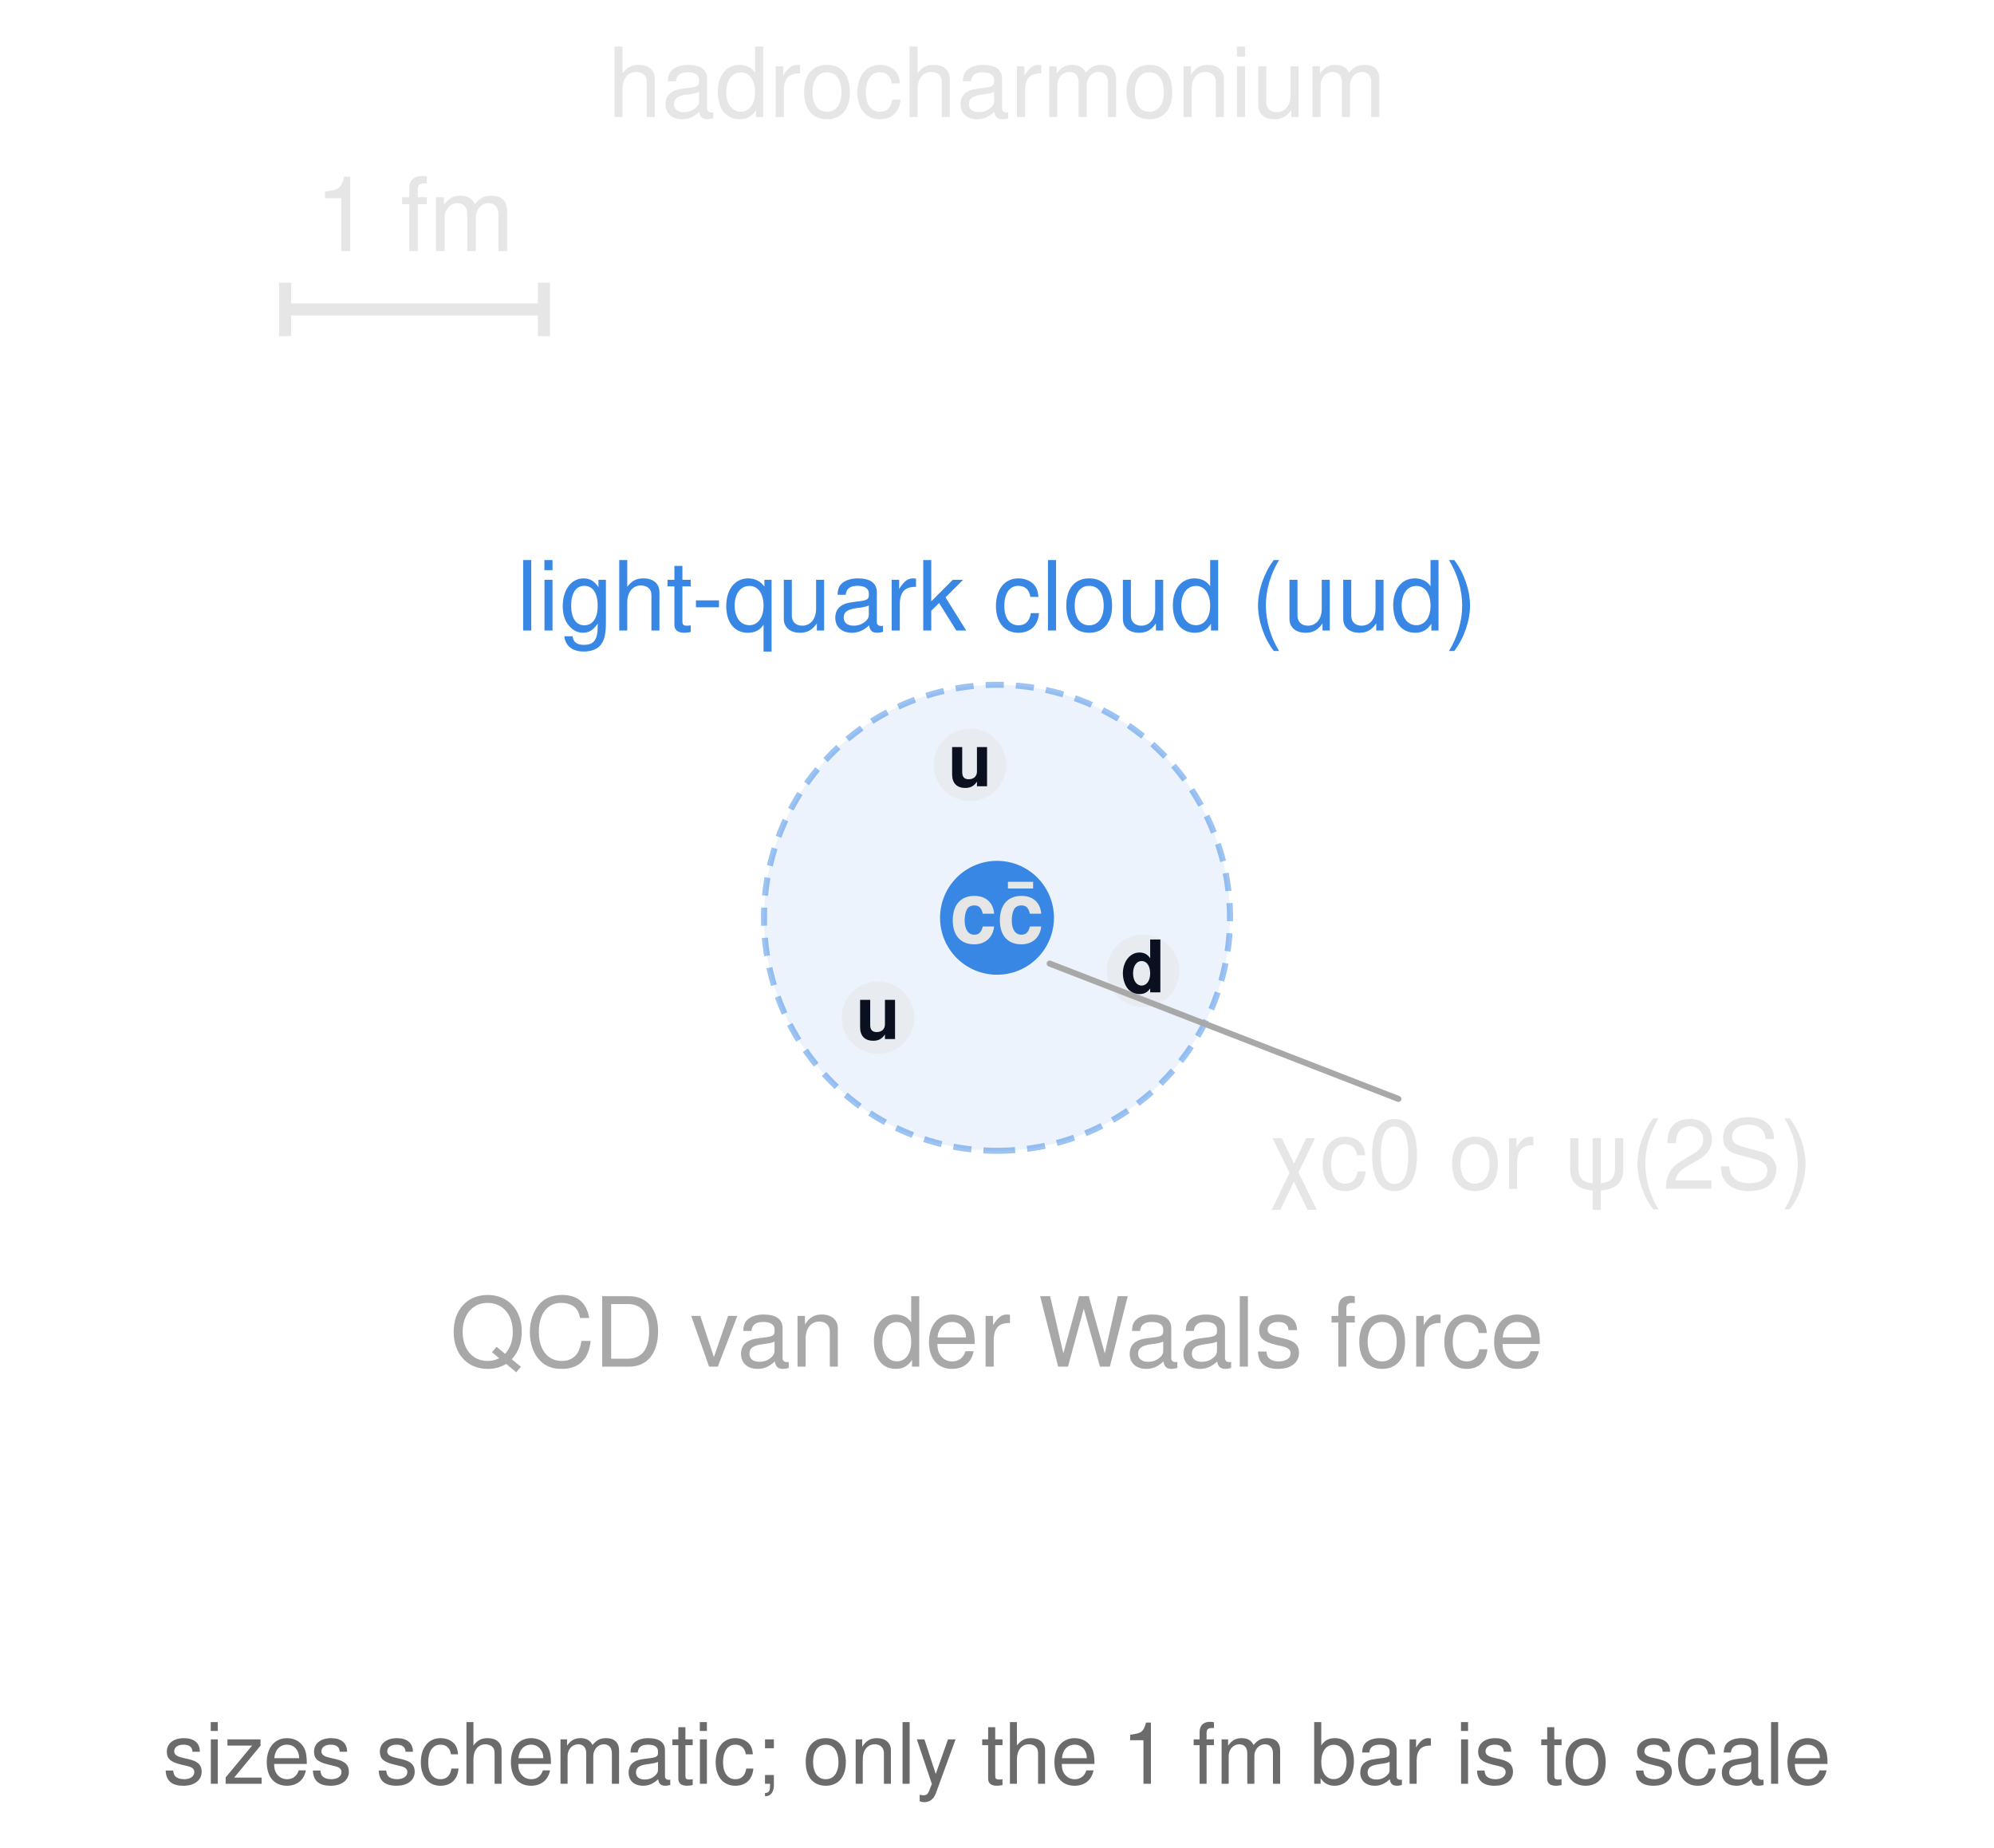
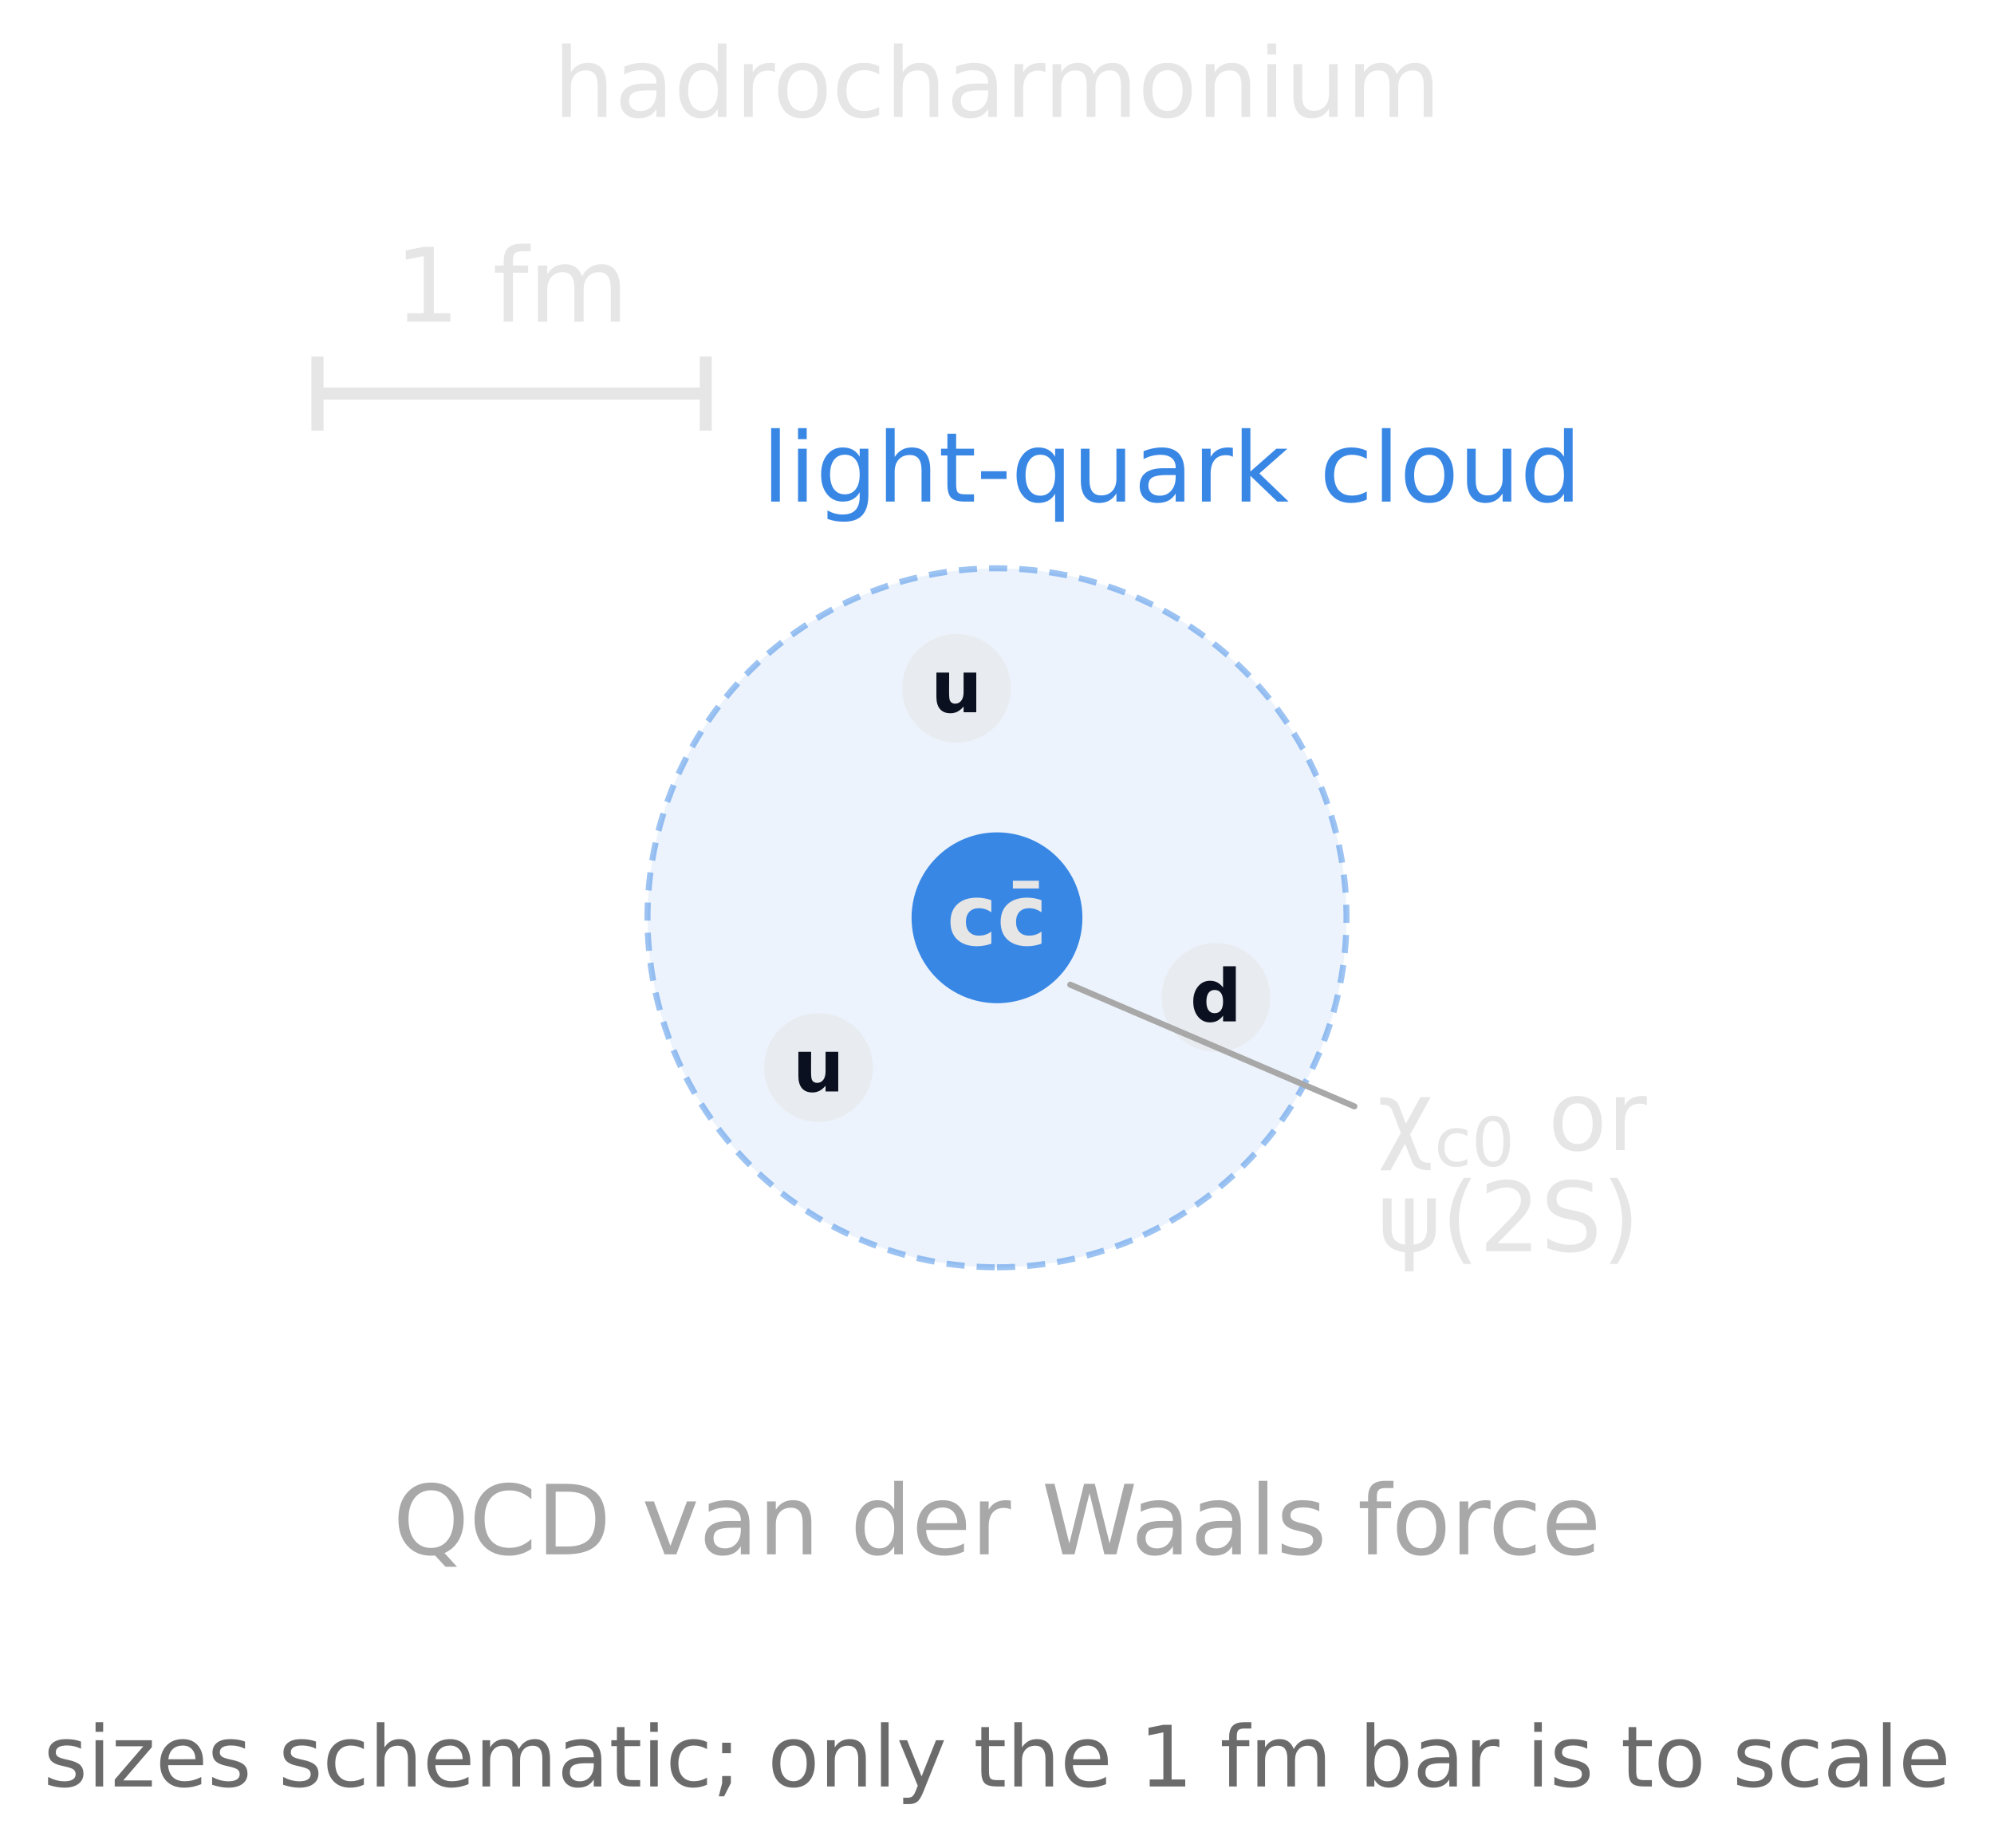
- <svg xmlns="http://www.w3.org/2000/svg" width="329.964pt" height="305.741pt" viewBox="0 0 329.964 305.741" version="1.1">
+ <svg xmlns="http://www.w3.org/2000/svg" xmlns:xlink="http://www.w3.org/1999/xlink" width="329.964pt" height="305.741pt" viewBox="0 0 329.964 305.741" version="1.1">
  <defs>
    <style type="text/css">*{stroke-linejoin: round; stroke-linecap: butt}</style>
  </defs>
  <g id="figure_1">
    <g id="patch_1">
      <path d="M 0 305.741  L 329.964 305.741  L 329.964 0  L 0 0  L 0 305.741  z " style="fill: none" />
    </g>
    <g id="axes_1">
      <g id="line2d_1">
-         <path d="M 47.172 51.203  L 90.012 51.203  " clip-path="url(#p941915a27a)" style="fill: none; stroke: #e6e6e6; stroke-width: 2" />
+         <path d="M 52.527 65.126  L 116.787 65.126  " clip-path="url(#pc6ded22091)" style="fill: none; stroke: #e6e6e6; stroke-width: 2" />
      </g>
      <g id="line2d_2">
-         <path d="M 47.172 54.631  L 47.172 47.776  " clip-path="url(#p941915a27a)" style="fill: none; stroke: #e6e6e6; stroke-width: 2; stroke-linecap: square" />
+         <path d="M 52.527 70.267  L 52.527 59.986  " clip-path="url(#pc6ded22091)" style="fill: none; stroke: #e6e6e6; stroke-width: 2; stroke-linecap: square" />
      </g>
      <g id="line2d_3">
-         <path d="M 90.012 54.631  L 90.012 47.776  " clip-path="url(#p941915a27a)" style="fill: none; stroke: #e6e6e6; stroke-width: 2; stroke-linecap: square" />
+         <path d="M 116.787 70.267  L 116.787 59.986  " clip-path="url(#pc6ded22091)" style="fill: none; stroke: #e6e6e6; stroke-width: 2; stroke-linecap: square" />
      </g>
      <g id="patch_2">
-         <path d="M 164.982 190.434  C 175.207 190.434 185.015 186.371 192.245 179.141  C 199.476 171.91 203.538 162.103 203.538 151.877  C 203.538 141.652 199.476 131.845 192.245 124.614  C 185.015 117.384 175.207 113.322 164.982 113.322  C 154.757 113.322 144.949 117.384 137.719 124.614  C 130.489 131.845 126.426 141.652 126.426 151.877  C 126.426 162.103 130.489 171.91 137.719 179.141  C 144.949 186.371 154.757 190.434 164.982 190.434  z " clip-path="url(#p941915a27a)" style="fill: #3987e5; opacity: 0.1" />
+         <path d="M 164.982 209.712  C 180.32 209.712 195.032 203.618 205.877 192.772  C 216.722 181.927 222.816 167.215 222.816 151.877  C 222.816 136.54 216.722 121.828 205.877 110.983  C 195.032 100.137 180.32 94.043 164.982 94.043  C 149.644 94.043 134.933 100.137 124.087 110.983  C 113.242 121.828 107.148 136.54 107.148 151.877  C 107.148 167.215 113.242 181.927 124.087 192.772  C 134.933 203.618 149.644 209.712 164.982 209.712  z " clip-path="url(#pc6ded22091)" style="fill: #3987e5; opacity: 0.1" />
      </g>
      <g id="patch_3">
-         <path d="M 164.982 190.434  C 175.207 190.434 185.015 186.371 192.245 179.141  C 199.476 171.91 203.538 162.103 203.538 151.877  C 203.538 141.652 199.476 131.845 192.245 124.614  C 185.015 117.384 175.207 113.322 164.982 113.322  C 154.757 113.322 144.949 117.384 137.719 124.614  C 130.489 131.845 126.426 141.652 126.426 151.877  C 126.426 162.103 130.489 171.91 137.719 179.141  C 144.949 186.371 154.757 190.434 164.982 190.434  L 164.982 190.434  z " clip-path="url(#p941915a27a)" style="fill: none; opacity: 0.5; stroke-dasharray: 3,2; stroke-dashoffset: 0; stroke: #3987e5; stroke-linejoin: miter" />
+         <path d="M 164.982 209.712  C 180.32 209.712 195.032 203.618 205.877 192.772  C 216.722 181.927 222.816 167.215 222.816 151.877  C 222.816 136.54 216.722 121.828 205.877 110.983  C 195.032 100.137 180.32 94.043 164.982 94.043  C 149.644 94.043 134.933 100.137 124.087 110.983  C 113.242 121.828 107.148 136.54 107.148 151.877  C 107.148 167.215 113.242 181.927 124.087 192.772  C 134.933 203.618 149.644 209.712 164.982 209.712  L 164.982 209.712  z " clip-path="url(#pc6ded22091)" style="fill: none; opacity: 0.5; stroke-dasharray: 3,2; stroke-dashoffset: 0; stroke: #3987e5; stroke-linejoin: miter" />
      </g>
      <g id="text_1">
-         <text style="font-size: 17px; font-family: 'Helvetica Neue', 'Helvetica', 'Arial', 'DejaVu Sans', sans-serif; text-anchor: middle; fill: #e6e6e6" x="68.592" y="41.55" transform="rotate(-0 68.59219 41.55032)">1 fm</text>
+         <g style="fill: #e6e6e6" transform="translate(65.27586 53.23723) scale(0.17 -0.17)">
+           <defs>
+             <path id="DejaVuSans-31" d="M 794 531  L 1825 531  L 1825 4091  L 703 3866  L 703 4441  L 1819 4666  L 2450 4666  L 2450 531  L 3481 531  L 3481 0  L 794 0  L 794 531  z " transform="scale(0.015625)" />
+             <path id="DejaVuSans-20" transform="scale(0.015625)" />
+             <path id="DejaVuSans-66" d="M 2375 4863  L 2375 4384  L 1825 4384  Q 1516 4384 1395 4259  Q 1275 4134 1275 3809  L 1275 3500  L 2222 3500  L 2222 3053  L 1275 3053  L 1275 0  L 697 0  L 697 3053  L 147 3053  L 147 3500  L 697 3500  L 697 3744  Q 697 4328 969 4595  Q 1241 4863 1831 4863  L 2375 4863  z " transform="scale(0.015625)" />
+             <path id="DejaVuSans-6d" d="M 3328 2828  Q 3544 3216 3844 3400  Q 4144 3584 4550 3584  Q 5097 3584 5394 3201  Q 5691 2819 5691 2113  L 5691 0  L 5113 0  L 5113 2094  Q 5113 2597 4934 2840  Q 4756 3084 4391 3084  Q 3944 3084 3684 2787  Q 3425 2491 3425 1978  L 3425 0  L 2847 0  L 2847 2094  Q 2847 2600 2669 2842  Q 2491 3084 2119 3084  Q 1678 3084 1418 2786  Q 1159 2488 1159 1978  L 1159 0  L 581 0  L 581 3500  L 1159 3500  L 1159 2956  Q 1356 3278 1631 3431  Q 1906 3584 2284 3584  Q 2666 3584 2933 3390  Q 3200 3197 3328 2828  z " transform="scale(0.015625)" />
+           </defs>
+           <use xlink:href="#DejaVuSans-31" />
+           <use xlink:href="#DejaVuSans-20" transform="translate(63.62305 0)" />
+           <use xlink:href="#DejaVuSans-66" transform="translate(95.41016 0)" />
+           <use xlink:href="#DejaVuSans-6d" transform="translate(130.6152 0)" />
+         </g>
      </g>
      <g id="patch_4">
-         <path d="M 160.519 132.562  C 162.109 132.562 163.635 131.93 164.76 130.805  C 165.884 129.68 166.516 128.155 166.516 126.564  C 166.516 124.973 165.884 123.448 164.76 122.323  C 163.635 121.198 162.109 120.566 160.519 120.566  C 158.928 120.566 157.403 121.198 156.278 122.323  C 155.153 123.448 154.521 124.973 154.521 126.564  C 154.521 128.155 155.153 129.68 156.278 130.805  C 157.403 131.93 158.928 132.562 160.519 132.562  z " clip-path="url(#p941915a27a)" style="fill: #e6e6e6; opacity: 0.55" />
+         <path d="M 158.287 122.904  C 160.673 122.904 162.961 121.956 164.648 120.269  C 166.335 118.582 167.283 116.293 167.283 113.907  C 167.283 111.521 166.335 109.233 164.648 107.546  C 162.961 105.859 160.673 104.911 158.287 104.911  C 155.901 104.911 153.613 105.859 151.926 107.546  C 150.239 109.233 149.291 111.521 149.291 113.907  C 149.291 116.293 150.239 118.582 151.926 120.269  C 153.613 121.956 155.901 122.904 158.287 122.904  z " clip-path="url(#pc6ded22091)" style="fill: #e6e6e6; opacity: 0.55" />
      </g>
      <g id="patch_5">
-         <path d="M 145.292 174.397  C 146.882 174.397 148.408 173.765 149.533 172.641  C 150.657 171.516 151.289 169.99 151.289 168.4  C 151.289 166.809 150.657 165.283 149.533 164.159  C 148.408 163.034 146.882 162.402 145.292 162.402  C 143.701 162.402 142.176 163.034 141.051 164.159  C 139.926 165.283 139.294 166.809 139.294 168.4  C 139.294 169.99 139.926 171.516 141.051 172.641  C 142.176 173.765 143.701 174.397 145.292 174.397  z " clip-path="url(#p941915a27a)" style="fill: #e6e6e6; opacity: 0.55" />
+         <path d="M 135.447 185.657  C 137.832 185.657 140.121 184.709 141.808 183.022  C 143.495 181.335 144.443 179.047 144.443 176.661  C 144.443 174.275 143.495 171.986 141.808 170.299  C 140.121 168.612 137.832 167.664 135.447 167.664  C 133.061 167.664 130.772 168.612 129.085 170.299  C 127.398 171.986 126.45 174.275 126.45 176.661  C 126.45 179.047 127.398 181.335 129.085 183.022  C 130.772 184.709 133.061 185.657 135.447 185.657  z " clip-path="url(#pc6ded22091)" style="fill: #e6e6e6; opacity: 0.55" />
      </g>
      <g id="patch_6">
-         <path d="M 189.136 166.666  C 190.727 166.666 192.252 166.034 193.377 164.91  C 194.502 163.785 195.134 162.259 195.134 160.669  C 195.134 159.078 194.502 157.553 193.377 156.428  C 192.252 155.303 190.727 154.671 189.136 154.671  C 187.545 154.671 186.02 155.303 184.895 156.428  C 183.77 157.553 183.138 159.078 183.138 160.669  C 183.138 162.259 183.77 163.785 184.895 164.91  C 186.02 166.034 187.545 166.666 189.136 166.666  z " clip-path="url(#p941915a27a)" style="fill: #e6e6e6; opacity: 0.55" />
+         <path d="M 201.213 174.061  C 203.599 174.061 205.887 173.113 207.574 171.426  C 209.261 169.739 210.209 167.45 210.209 165.064  C 210.209 162.679 209.261 160.39 207.574 158.703  C 205.887 157.016 203.599 156.068 201.213 156.068  C 198.827 156.068 196.539 157.016 194.852 158.703  C 193.164 160.39 192.217 162.679 192.217 165.064  C 192.217 167.45 193.164 169.739 194.852 171.426  C 196.539 173.113 198.827 174.061 201.213 174.061  z " clip-path="url(#pc6ded22091)" style="fill: #e6e6e6; opacity: 0.55" />
      </g>
      <g id="patch_7">
-         <path d="M 231.402 181.851  Q 202.552 170.654 173.702 159.456  " style="fill: none; stroke: #a8a8a8; stroke-linecap: round" />
+         <path d="M 224.12 183.085  Q 200.612 173.016 177.104 162.947  " style="fill: none; stroke: #a8a8a8; stroke-linecap: round" />
      </g>
      <g id="text_2">
-         <text style="font-size: 16px; font-family: 'Helvetica Neue', 'Helvetica', 'Arial', 'DejaVu Sans', sans-serif; text-anchor: start; fill: #e6e6e6" x="209.964" y="196.732" transform="rotate(-0 209.9642 196.7318)">χc0 or ψ(2S)</text>
+         <g style="fill: #e6e6e6" transform="translate(227.957 190.3212) scale(0.16 -0.16)">
+           <defs>
+             <path id="DejaVuSans-3c7" d="M 2288 -781  L 1822 416  L 863 -1334  L 184 -1334  L 1541 1141  L 972 2613  Q 819 3006 338 3006  L 184 3006  L 184 3500  L 403 3494  Q 1209 3472 1413 2950  L 1875 1753  L 2834 3503  L 3513 3503  L 2156 1028  L 2725 -444  Q 2878 -838 3359 -838  L 3513 -838  L 3513 -1331  L 3294 -1325  Q 2488 -1303 2288 -781  z " transform="scale(0.015625)" />
+             <path id="DejaVuSans-63" d="M 3122 3366  L 3122 2828  Q 2878 2963 2633 3030  Q 2388 3097 2138 3097  Q 1578 3097 1268 2742  Q 959 2388 959 1747  Q 959 1106 1268 751  Q 1578 397 2138 397  Q 2388 397 2633 464  Q 2878 531 3122 666  L 3122 134  Q 2881 22 2623 -34  Q 2366 -91 2075 -91  Q 1284 -91 818 406  Q 353 903 353 1747  Q 353 2603 823 3093  Q 1294 3584 2113 3584  Q 2378 3584 2631 3529  Q 2884 3475 3122 3366  z " transform="scale(0.015625)" />
+             <path id="DejaVuSans-30" d="M 2034 4250  Q 1547 4250 1301 3770  Q 1056 3291 1056 2328  Q 1056 1369 1301 889  Q 1547 409 2034 409  Q 2525 409 2770 889  Q 3016 1369 3016 2328  Q 3016 3291 2770 3770  Q 2525 4250 2034 4250  z M 2034 4750  Q 2819 4750 3233 4129  Q 3647 3509 3647 2328  Q 3647 1150 3233 529  Q 2819 -91 2034 -91  Q 1250 -91 836 529  Q 422 1150 422 2328  Q 422 3509 836 4129  Q 1250 4750 2034 4750  z " transform="scale(0.015625)" />
+             <path id="DejaVuSans-6f" d="M 1959 3097  Q 1497 3097 1228 2736  Q 959 2375 959 1747  Q 959 1119 1226 758  Q 1494 397 1959 397  Q 2419 397 2687 759  Q 2956 1122 2956 1747  Q 2956 2369 2687 2733  Q 2419 3097 1959 3097  z M 1959 3584  Q 2709 3584 3137 3096  Q 3566 2609 3566 1747  Q 3566 888 3137 398  Q 2709 -91 1959 -91  Q 1206 -91 779 398  Q 353 888 353 1747  Q 353 2609 779 3096  Q 1206 3584 1959 3584  z " transform="scale(0.015625)" />
+             <path id="DejaVuSans-72" d="M 2631 2963  Q 2534 3019 2420 3045  Q 2306 3072 2169 3072  Q 1681 3072 1420 2755  Q 1159 2438 1159 1844  L 1159 0  L 581 0  L 581 3500  L 1159 3500  L 1159 2956  Q 1341 3275 1631 3429  Q 1922 3584 2338 3584  Q 2397 3584 2469 3576  Q 2541 3569 2628 3553  L 2631 2963  z " transform="scale(0.015625)" />
+           </defs>
+           <use xlink:href="#DejaVuSans-3c7" />
+           <use xlink:href="#DejaVuSans-63" transform="translate(58.7207 -16.40625) scale(0.7)" />
+           <use xlink:href="#DejaVuSans-30" transform="translate(97.20703 -16.40625) scale(0.7)" />
+           <use xlink:href="#DejaVuSans-20" transform="translate(144.4775 0)" />
+           <use xlink:href="#DejaVuSans-6f" transform="translate(176.2646 0)" />
+           <use xlink:href="#DejaVuSans-72" transform="translate(237.4463 0)" />
+         </g>
+         <g style="fill: #e6e6e6" transform="translate(227.957 207.0545) scale(0.16 -0.16)">
+           <defs>
+             <path id="DejaVuSans-3c8" d="M 1816 -78  Q 1094 38 759 341  Q 350 713 350 1472  L 350 3500  L 931 3500  L 931 1494  Q 931 922 1197 684  Q 1428 478 1816 434  L 1816 3500  L 2388 3500  L 2388 438  Q 2797 481 3006 688  Q 3272 950 3272 1497  L 3272 3500  L 3853 3500  L 3853 1475  Q 3853 688 3444 344  Q 3075 34 2388 -75  L 2388 -1331  L 1816 -1331  L 1816 -78  z " transform="scale(0.015625)" />
+             <path id="DejaVuSans-28" d="M 1984 4856  Q 1566 4138 1362 3434  Q 1159 2731 1159 2009  Q 1159 1288 1364 580  Q 1569 -128 1984 -844  L 1484 -844  Q 1016 -109 783 600  Q 550 1309 550 2009  Q 550 2706 781 3412  Q 1013 4119 1484 4856  L 1984 4856  z " transform="scale(0.015625)" />
+             <path id="DejaVuSans-32" d="M 1228 531  L 3431 531  L 3431 0  L 469 0  L 469 531  Q 828 903 1448 1529  Q 2069 2156 2228 2338  Q 2531 2678 2651 2914  Q 2772 3150 2772 3378  Q 2772 3750 2511 3984  Q 2250 4219 1831 4219  Q 1534 4219 1204 4116  Q 875 4013 500 3803  L 500 4441  Q 881 4594 1212 4672  Q 1544 4750 1819 4750  Q 2544 4750 2975 4387  Q 3406 4025 3406 3419  Q 3406 3131 3298 2873  Q 3191 2616 2906 2266  Q 2828 2175 2409 1742  Q 1991 1309 1228 531  z " transform="scale(0.015625)" />
+             <path id="DejaVuSans-53" d="M 3425 4513  L 3425 3897  Q 3066 4069 2747 4153  Q 2428 4238 2131 4238  Q 1616 4238 1336 4038  Q 1056 3838 1056 3469  Q 1056 3159 1242 3001  Q 1428 2844 1947 2747  L 2328 2669  Q 3034 2534 3370 2195  Q 3706 1856 3706 1288  Q 3706 609 3251 259  Q 2797 -91 1919 -91  Q 1588 -91 1214 -16  Q 841 59 441 206  L 441 856  Q 825 641 1194 531  Q 1563 422 1919 422  Q 2459 422 2753 634  Q 3047 847 3047 1241  Q 3047 1584 2836 1778  Q 2625 1972 2144 2069  L 1759 2144  Q 1053 2284 737 2584  Q 422 2884 422 3419  Q 422 4038 858 4394  Q 1294 4750 2059 4750  Q 2388 4750 2728 4690  Q 3069 4631 3425 4513  z " transform="scale(0.015625)" />
+             <path id="DejaVuSans-29" d="M 513 4856  L 1013 4856  Q 1481 4119 1714 3412  Q 1947 2706 1947 2009  Q 1947 1309 1714 600  Q 1481 -109 1013 -844  L 513 -844  Q 928 -128 1133 580  Q 1338 1288 1338 2009  Q 1338 2731 1133 3434  Q 928 4138 513 4856  z " transform="scale(0.015625)" />
+           </defs>
+           <use xlink:href="#DejaVuSans-3c8" />
+           <use xlink:href="#DejaVuSans-28" transform="translate(65.9668 0)" />
+           <use xlink:href="#DejaVuSans-32" transform="translate(104.9805 0)" />
+           <use xlink:href="#DejaVuSans-53" transform="translate(168.6035 0)" />
+           <use xlink:href="#DejaVuSans-29" transform="translate(232.0801 0)" />
+         </g>
      </g>
      <g id="text_3">
-         <text style="font-size: 16px; font-family: 'Helvetica Neue', 'Helvetica', 'Arial', 'DejaVu Sans', sans-serif; text-anchor: middle; fill: #3987e5" x="164.982" y="104.337" transform="rotate(-0 164.9822 104.337)">light-quark cloud (uud)</text>
+         <g style="fill: #3987e5" transform="translate(126.1029 83.0048) scale(0.16 -0.16)">
+           <defs>
+             <path id="DejaVuSans-6c" d="M 603 4863  L 1178 4863  L 1178 0  L 603 0  L 603 4863  z " transform="scale(0.015625)" />
+             <path id="DejaVuSans-69" d="M 603 3500  L 1178 3500  L 1178 0  L 603 0  L 603 3500  z M 603 4863  L 1178 4863  L 1178 4134  L 603 4134  L 603 4863  z " transform="scale(0.015625)" />
+             <path id="DejaVuSans-67" d="M 2906 1791  Q 2906 2416 2648 2759  Q 2391 3103 1925 3103  Q 1463 3103 1205 2759  Q 947 2416 947 1791  Q 947 1169 1205 825  Q 1463 481 1925 481  Q 2391 481 2648 825  Q 2906 1169 2906 1791  z M 3481 434  Q 3481 -459 3084 -895  Q 2688 -1331 1869 -1331  Q 1566 -1331 1297 -1286  Q 1028 -1241 775 -1147  L 775 -588  Q 1028 -725 1275 -790  Q 1522 -856 1778 -856  Q 2344 -856 2625 -561  Q 2906 -266 2906 331  L 2906 616  Q 2728 306 2450 153  Q 2172 0 1784 0  Q 1141 0 747 490  Q 353 981 353 1791  Q 353 2603 747 3093  Q 1141 3584 1784 3584  Q 2172 3584 2450 3431  Q 2728 3278 2906 2969  L 2906 3500  L 3481 3500  L 3481 434  z " transform="scale(0.015625)" />
+             <path id="DejaVuSans-68" d="M 3513 2113  L 3513 0  L 2938 0  L 2938 2094  Q 2938 2591 2744 2837  Q 2550 3084 2163 3084  Q 1697 3084 1428 2787  Q 1159 2491 1159 1978  L 1159 0  L 581 0  L 581 4863  L 1159 4863  L 1159 2956  Q 1366 3272 1645 3428  Q 1925 3584 2291 3584  Q 2894 3584 3203 3211  Q 3513 2838 3513 2113  z " transform="scale(0.015625)" />
+             <path id="DejaVuSans-74" d="M 1172 4494  L 1172 3500  L 2356 3500  L 2356 3053  L 1172 3053  L 1172 1153  Q 1172 725 1289 603  Q 1406 481 1766 481  L 2356 481  L 2356 0  L 1766 0  Q 1100 0 847 248  Q 594 497 594 1153  L 594 3053  L 172 3053  L 172 3500  L 594 3500  L 594 4494  L 1172 4494  z " transform="scale(0.015625)" />
+             <path id="DejaVuSans-2d" d="M 313 2009  L 1997 2009  L 1997 1497  L 313 1497  L 313 2009  z " transform="scale(0.015625)" />
+             <path id="DejaVuSans-71" d="M 947 1747  Q 947 1113 1208 752  Q 1469 391 1925 391  Q 2381 391 2643 752  Q 2906 1113 2906 1747  Q 2906 2381 2643 2742  Q 2381 3103 1925 3103  Q 1469 3103 1208 2742  Q 947 2381 947 1747  z M 2906 525  Q 2725 213 2448 61  Q 2172 -91 1784 -91  Q 1150 -91 751 415  Q 353 922 353 1747  Q 353 2572 751 3078  Q 1150 3584 1784 3584  Q 2172 3584 2448 3432  Q 2725 3281 2906 2969  L 2906 3500  L 3481 3500  L 3481 -1331  L 2906 -1331  L 2906 525  z " transform="scale(0.015625)" />
+             <path id="DejaVuSans-75" d="M 544 1381  L 544 3500  L 1119 3500  L 1119 1403  Q 1119 906 1312 657  Q 1506 409 1894 409  Q 2359 409 2629 706  Q 2900 1003 2900 1516  L 2900 3500  L 3475 3500  L 3475 0  L 2900 0  L 2900 538  Q 2691 219 2414 64  Q 2138 -91 1772 -91  Q 1169 -91 856 284  Q 544 659 544 1381  z M 1991 3584  L 1991 3584  z " transform="scale(0.015625)" />
+             <path id="DejaVuSans-61" d="M 2194 1759  Q 1497 1759 1228 1600  Q 959 1441 959 1056  Q 959 750 1161 570  Q 1363 391 1709 391  Q 2188 391 2477 730  Q 2766 1069 2766 1631  L 2766 1759  L 2194 1759  z M 3341 1997  L 3341 0  L 2766 0  L 2766 531  Q 2569 213 2275 61  Q 1981 -91 1556 -91  Q 1019 -91 701 211  Q 384 513 384 1019  Q 384 1609 779 1909  Q 1175 2209 1959 2209  L 2766 2209  L 2766 2266  Q 2766 2663 2505 2880  Q 2244 3097 1772 3097  Q 1472 3097 1187 3025  Q 903 2953 641 2809  L 641 3341  Q 956 3463 1253 3523  Q 1550 3584 1831 3584  Q 2591 3584 2966 3190  Q 3341 2797 3341 1997  z " transform="scale(0.015625)" />
+             <path id="DejaVuSans-6b" d="M 581 4863  L 1159 4863  L 1159 1991  L 2875 3500  L 3609 3500  L 1753 1863  L 3688 0  L 2938 0  L 1159 1709  L 1159 0  L 581 0  L 581 4863  z " transform="scale(0.015625)" />
+             <path id="DejaVuSans-64" d="M 2906 2969  L 2906 4863  L 3481 4863  L 3481 0  L 2906 0  L 2906 525  Q 2725 213 2448 61  Q 2172 -91 1784 -91  Q 1150 -91 751 415  Q 353 922 353 1747  Q 353 2572 751 3078  Q 1150 3584 1784 3584  Q 2172 3584 2448 3432  Q 2725 3281 2906 2969  z M 947 1747  Q 947 1113 1208 752  Q 1469 391 1925 391  Q 2381 391 2643 752  Q 2906 1113 2906 1747  Q 2906 2381 2643 2742  Q 2381 3103 1925 3103  Q 1469 3103 1208 2742  Q 947 2381 947 1747  z " transform="scale(0.015625)" />
+           </defs>
+           <use xlink:href="#DejaVuSans-6c" />
+           <use xlink:href="#DejaVuSans-69" transform="translate(27.7832 0)" />
+           <use xlink:href="#DejaVuSans-67" transform="translate(55.56641 0)" />
+           <use xlink:href="#DejaVuSans-68" transform="translate(119.043 0)" />
+           <use xlink:href="#DejaVuSans-74" transform="translate(182.4219 0)" />
+           <use xlink:href="#DejaVuSans-2d" transform="translate(221.6309 0)" />
+           <use xlink:href="#DejaVuSans-71" transform="translate(257.7148 0)" />
+           <use xlink:href="#DejaVuSans-75" transform="translate(321.1914 0)" />
+           <use xlink:href="#DejaVuSans-61" transform="translate(384.5703 0)" />
+           <use xlink:href="#DejaVuSans-72" transform="translate(445.8496 0)" />
+           <use xlink:href="#DejaVuSans-6b" transform="translate(486.9629 0)" />
+           <use xlink:href="#DejaVuSans-20" transform="translate(544.873 0)" />
+           <use xlink:href="#DejaVuSans-63" transform="translate(576.6602 0)" />
+           <use xlink:href="#DejaVuSans-6c" transform="translate(631.6406 0)" />
+           <use xlink:href="#DejaVuSans-6f" transform="translate(659.4238 0)" />
+           <use xlink:href="#DejaVuSans-75" transform="translate(720.6055 0)" />
+           <use xlink:href="#DejaVuSans-64" transform="translate(783.9844 0)" />
+         </g>
      </g>
      <g id="text_4">
-         <text style="font-size: 16px; font-family: 'Helvetica Neue', 'Helvetica', 'Arial', 'DejaVu Sans', sans-serif; text-anchor: middle; fill: #a8a8a8" x="164.982" y="226.153" transform="rotate(-0 164.9822 226.153)">QCD van der Waals force</text>
+         <g style="fill: #a8a8a8" transform="translate(65.03469 257.212) scale(0.16 -0.16)">
+           <defs>
+             <path id="DejaVuSans-51" d="M 2522 4238  Q 1834 4238 1429 3725  Q 1025 3213 1025 2328  Q 1025 1447 1429 934  Q 1834 422 2522 422  Q 3209 422 3611 934  Q 4013 1447 4013 2328  Q 4013 3213 3611 3725  Q 3209 4238 2522 4238  z M 3406 84  L 4238 -825  L 3475 -825  L 2784 -78  Q 2681 -84 2626 -87  Q 2572 -91 2522 -91  Q 1538 -91 948 567  Q 359 1225 359 2328  Q 359 3434 948 4092  Q 1538 4750 2522 4750  Q 3503 4750 4090 4092  Q 4678 3434 4678 2328  Q 4678 1516 4351 937  Q 4025 359 3406 84  z " transform="scale(0.015625)" />
+             <path id="DejaVuSans-43" d="M 4122 4306  L 4122 3641  Q 3803 3938 3442 4084  Q 3081 4231 2675 4231  Q 1875 4231 1450 3742  Q 1025 3253 1025 2328  Q 1025 1406 1450 917  Q 1875 428 2675 428  Q 3081 428 3442 575  Q 3803 722 4122 1019  L 4122 359  Q 3791 134 3420 21  Q 3050 -91 2638 -91  Q 1578 -91 968 557  Q 359 1206 359 2328  Q 359 3453 968 4101  Q 1578 4750 2638 4750  Q 3056 4750 3426 4639  Q 3797 4528 4122 4306  z " transform="scale(0.015625)" />
+             <path id="DejaVuSans-44" d="M 1259 4147  L 1259 519  L 2022 519  Q 2988 519 3436 956  Q 3884 1394 3884 2338  Q 3884 3275 3436 3711  Q 2988 4147 2022 4147  L 1259 4147  z M 628 4666  L 1925 4666  Q 3281 4666 3915 4102  Q 4550 3538 4550 2338  Q 4550 1131 3912 565  Q 3275 0 1925 0  L 628 0  L 628 4666  z " transform="scale(0.015625)" />
+             <path id="DejaVuSans-76" d="M 191 3500  L 800 3500  L 1894 563  L 2988 3500  L 3597 3500  L 2284 0  L 1503 0  L 191 3500  z " transform="scale(0.015625)" />
+             <path id="DejaVuSans-6e" d="M 3513 2113  L 3513 0  L 2938 0  L 2938 2094  Q 2938 2591 2744 2837  Q 2550 3084 2163 3084  Q 1697 3084 1428 2787  Q 1159 2491 1159 1978  L 1159 0  L 581 0  L 581 3500  L 1159 3500  L 1159 2956  Q 1366 3272 1645 3428  Q 1925 3584 2291 3584  Q 2894 3584 3203 3211  Q 3513 2838 3513 2113  z " transform="scale(0.015625)" />
+             <path id="DejaVuSans-65" d="M 3597 1894  L 3597 1613  L 953 1613  Q 991 1019 1311 708  Q 1631 397 2203 397  Q 2534 397 2845 478  Q 3156 559 3463 722  L 3463 178  Q 3153 47 2828 -22  Q 2503 -91 2169 -91  Q 1331 -91 842 396  Q 353 884 353 1716  Q 353 2575 817 3079  Q 1281 3584 2069 3584  Q 2775 3584 3186 3129  Q 3597 2675 3597 1894  z M 3022 2063  Q 3016 2534 2758 2815  Q 2500 3097 2075 3097  Q 1594 3097 1305 2825  Q 1016 2553 972 2059  L 3022 2063  z " transform="scale(0.015625)" />
+             <path id="DejaVuSans-57" d="M 213 4666  L 850 4666  L 1831 722  L 2809 4666  L 3519 4666  L 4500 722  L 5478 4666  L 6119 4666  L 4947 0  L 4153 0  L 3169 4050  L 2175 0  L 1381 0  L 213 4666  z " transform="scale(0.015625)" />
+             <path id="DejaVuSans-73" d="M 2834 3397  L 2834 2853  Q 2591 2978 2328 3040  Q 2066 3103 1784 3103  Q 1356 3103 1142 2972  Q 928 2841 928 2578  Q 928 2378 1081 2264  Q 1234 2150 1697 2047  L 1894 2003  Q 2506 1872 2764 1633  Q 3022 1394 3022 966  Q 3022 478 2636 193  Q 2250 -91 1575 -91  Q 1294 -91 989 -36  Q 684 19 347 128  L 347 722  Q 666 556 975 473  Q 1284 391 1588 391  Q 1994 391 2212 530  Q 2431 669 2431 922  Q 2431 1156 2273 1281  Q 2116 1406 1581 1522  L 1381 1569  Q 847 1681 609 1914  Q 372 2147 372 2553  Q 372 3047 722 3315  Q 1072 3584 1716 3584  Q 2034 3584 2315 3537  Q 2597 3491 2834 3397  z " transform="scale(0.015625)" />
+           </defs>
+           <use xlink:href="#DejaVuSans-51" />
+           <use xlink:href="#DejaVuSans-43" transform="translate(78.71094 0)" />
+           <use xlink:href="#DejaVuSans-44" transform="translate(148.5352 0)" />
+           <use xlink:href="#DejaVuSans-20" transform="translate(225.5371 0)" />
+           <use xlink:href="#DejaVuSans-76" transform="translate(257.3242 0)" />
+           <use xlink:href="#DejaVuSans-61" transform="translate(316.5039 0)" />
+           <use xlink:href="#DejaVuSans-6e" transform="translate(377.7832 0)" />
+           <use xlink:href="#DejaVuSans-20" transform="translate(441.1621 0)" />
+           <use xlink:href="#DejaVuSans-64" transform="translate(472.9492 0)" />
+           <use xlink:href="#DejaVuSans-65" transform="translate(536.4258 0)" />
+           <use xlink:href="#DejaVuSans-72" transform="translate(597.9492 0)" />
+           <use xlink:href="#DejaVuSans-20" transform="translate(639.0625 0)" />
+           <use xlink:href="#DejaVuSans-57" transform="translate(670.8496 0)" />
+           <use xlink:href="#DejaVuSans-61" transform="translate(763.3516 0)" />
+           <use xlink:href="#DejaVuSans-61" transform="translate(824.6309 0)" />
+           <use xlink:href="#DejaVuSans-6c" transform="translate(885.9102 0)" />
+           <use xlink:href="#DejaVuSans-73" transform="translate(913.6934 0)" />
+           <use xlink:href="#DejaVuSans-20" transform="translate(965.793 0)" />
+           <use xlink:href="#DejaVuSans-66" transform="translate(997.5801 0)" />
+           <use xlink:href="#DejaVuSans-6f" transform="translate(1032.785 0)" />
+           <use xlink:href="#DejaVuSans-72" transform="translate(1093.967 0)" />
+           <use xlink:href="#DejaVuSans-63" transform="translate(1132.83 0)" />
+           <use xlink:href="#DejaVuSans-65" transform="translate(1187.811 0)" />
+         </g>
      </g>
      <g id="text_5">
-         <text style="font-size: 16px; font-family: 'Helvetica Neue', 'Helvetica', 'Arial', 'DejaVu Sans', sans-serif; text-anchor: middle; fill: #e6e6e6" x="164.982" y="19.358" transform="rotate(-0 164.9822 19.3575)">hadrocharmonium</text>
+         <g style="fill: #e6e6e6" transform="translate(91.56469 19.3575) scale(0.16 -0.16)">
+           <use xlink:href="#DejaVuSans-68" />
+           <use xlink:href="#DejaVuSans-61" transform="translate(63.37891 0)" />
+           <use xlink:href="#DejaVuSans-64" transform="translate(124.6582 0)" />
+           <use xlink:href="#DejaVuSans-72" transform="translate(188.1348 0)" />
+           <use xlink:href="#DejaVuSans-6f" transform="translate(226.998 0)" />
+           <use xlink:href="#DejaVuSans-63" transform="translate(288.1797 0)" />
+           <use xlink:href="#DejaVuSans-68" transform="translate(343.1602 0)" />
+           <use xlink:href="#DejaVuSans-61" transform="translate(406.5391 0)" />
+           <use xlink:href="#DejaVuSans-72" transform="translate(467.8184 0)" />
+           <use xlink:href="#DejaVuSans-6d" transform="translate(507.1816 0)" />
+           <use xlink:href="#DejaVuSans-6f" transform="translate(604.5938 0)" />
+           <use xlink:href="#DejaVuSans-6e" transform="translate(665.7754 0)" />
+           <use xlink:href="#DejaVuSans-69" transform="translate(729.1543 0)" />
+           <use xlink:href="#DejaVuSans-75" transform="translate(756.9375 0)" />
+           <use xlink:href="#DejaVuSans-6d" transform="translate(820.3164 0)" />
+         </g>
      </g>
      <g id="text_6">
-         <text style="font-weight: 700; font-size: 12px; font-family: 'Helvetica Neue', 'Helvetica', 'Arial', 'DejaVu Sans', sans-serif; text-anchor: middle; fill: #0b1020" x="160.519" y="130.11" transform="rotate(-0 160.5187 130.1096)">u</text>
+         <g style="fill: #0b1020" transform="translate(154.0158 117.8611) scale(0.12 -0.12)">
+           <defs>
+             <path id="DejaVuSans-Bold-75" d="M 500 1363  L 500 3500  L 1625 3500  L 1625 3150  Q 1625 2866 1622 2436  Q 1619 2006 1619 1863  Q 1619 1441 1641 1255  Q 1663 1069 1716 984  Q 1784 875 1895 815  Q 2006 756 2150 756  Q 2500 756 2700 1025  Q 2900 1294 2900 1772  L 2900 3500  L 4019 3500  L 4019 0  L 2900 0  L 2900 506  Q 2647 200 2364 54  Q 2081 -91 1741 -91  Q 1134 -91 817 281  Q 500 653 500 1363  z " transform="scale(0.015625)" />
+           </defs>
+           <use xlink:href="#DejaVuSans-Bold-75" />
+         </g>
      </g>
      <g id="text_7">
-         <text style="font-weight: 700; font-size: 12px; font-family: 'Helvetica Neue', 'Helvetica', 'Arial', 'DejaVu Sans', sans-serif; text-anchor: middle; fill: #0b1020" x="145.292" y="171.945" transform="rotate(-0 145.2918 171.9453)">u</text>
+         <g style="fill: #0b1020" transform="translate(131.1753 180.6147) scale(0.12 -0.12)">
+           <use xlink:href="#DejaVuSans-Bold-75" />
+         </g>
      </g>
      <g id="text_8">
-         <text style="font-weight: 700; font-size: 12px; font-family: 'Helvetica Neue', 'Helvetica', 'Arial', 'DejaVu Sans', sans-serif; text-anchor: middle; fill: #0b1020" x="189.136" y="164.215" transform="rotate(-0 189.136 164.2148)">d</text>
+         <g style="fill: #0b1020" transform="translate(196.9183 169.0183) scale(0.12 -0.12)">
+           <defs>
+             <path id="DejaVuSans-Bold-64" d="M 2919 2988  L 2919 4863  L 4044 4863  L 4044 0  L 2919 0  L 2919 506  Q 2688 197 2409 53  Q 2131 -91 1766 -91  Q 1119 -91 703 423  Q 288 938 288 1747  Q 288 2556 703 3070  Q 1119 3584 1766 3584  Q 2128 3584 2408 3439  Q 2688 3294 2919 2988  z M 2181 722  Q 2541 722 2730 984  Q 2919 1247 2919 1747  Q 2919 2247 2730 2509  Q 2541 2772 2181 2772  Q 1825 2772 1636 2509  Q 1447 2247 1447 1747  Q 1447 1247 1636 984  Q 1825 722 2181 722  z " transform="scale(0.015625)" />
+           </defs>
+           <use xlink:href="#DejaVuSans-Bold-64" />
+         </g>
      </g>
      <g id="patch_8">
-         <path d="M 164.982 161.302  C 167.482 161.302 169.879 160.309 171.647 158.542  C 173.414 156.774 174.407 154.377 174.407 151.877  C 174.407 149.378 173.414 146.981 171.647 145.213  C 169.879 143.446 167.482 142.453 164.982 142.453  C 162.483 142.453 160.085 143.446 158.318 145.213  C 156.55 146.981 155.557 149.378 155.557 151.877  C 155.557 154.377 156.55 156.774 158.318 158.542  C 160.085 160.309 162.483 161.302 164.982 161.302  z " clip-path="url(#p941915a27a)" style="fill: #3987e5" />
+         <path d="M 164.982 166.015  C 168.731 166.015 172.328 164.525 174.979 161.874  C 177.63 159.223 179.119 155.627 179.119 151.877  C 179.119 148.128 177.63 144.532 174.979 141.881  C 172.328 139.23 168.731 137.74 164.982 137.74  C 161.233 137.74 157.637 139.23 154.986 141.881  C 152.335 144.532 150.845 148.128 150.845 151.877  C 150.845 155.627 152.335 159.223 154.986 161.874  C 157.637 164.525 161.233 166.015 164.982 166.015  z " clip-path="url(#pc6ded22091)" style="fill: #3987e5" />
      </g>
      <g id="text_9">
-         <text style="font-weight: 700; font-size: 14px; font-family: 'Helvetica Neue', 'Helvetica', 'Arial', 'DejaVu Sans', sans-serif; text-anchor: middle; fill: #e6e6e6" x="164.982" y="155.943" transform="rotate(-0 164.9822 155.9432)">cc̄</text>
+         <g style="fill: #e6e6e6" transform="translate(156.6828 156.3832) scale(0.14 -0.14)">
+           <defs>
+             <path id="DejaVuSans-Bold-63" d="M 3366 3391  L 3366 2478  Q 3138 2634 2908 2709  Q 2678 2784 2431 2784  Q 1963 2784 1702 2511  Q 1441 2238 1441 1747  Q 1441 1256 1702 982  Q 1963 709 2431 709  Q 2694 709 2930 787  Q 3166 866 3366 1019  L 3366 103  Q 3103 6 2833 -42  Q 2563 -91 2291 -91  Q 1344 -91 809 395  Q 275 881 275 1747  Q 275 2613 809 3098  Q 1344 3584 2291 3584  Q 2566 3584 2833 3536  Q 3100 3488 3366 3391  z " transform="scale(0.015625)" />
+             <path id="DejaVuSans-Bold-304" d="M -2592 4863  L -624 4863  L -624 4275  L -2592 4275  L -2592 4863  z " transform="scale(0.015625)" />
+           </defs>
+           <use xlink:href="#DejaVuSans-Bold-63" />
+           <use xlink:href="#DejaVuSans-Bold-63" transform="translate(59.27734 0)" />
+           <use xlink:href="#DejaVuSans-Bold-304" transform="translate(118.5547 0)" />
+         </g>
      </g>
    </g>
    <g id="text_10">
-       <text style="font-size: 14px; font-family: 'Helvetica Neue', 'Helvetica', 'Arial', 'DejaVu Sans', sans-serif; text-anchor: middle; fill: #6b6b6b" x="164.982" y="295.178" transform="rotate(-0 164.9822 295.1782)">sizes schematic; only the 1 fm bar is to scale</text>
+       <g style="fill: #6b6b6b" transform="translate(7.2 295.6299) scale(0.14 -0.14)">
+         <defs>
+           <path id="DejaVuSans-7a" d="M 353 3500  L 3084 3500  L 3084 2975  L 922 459  L 3084 459  L 3084 0  L 275 0  L 275 525  L 2438 3041  L 353 3041  L 353 3500  z " transform="scale(0.015625)" />
+           <path id="DejaVuSans-3b" d="M 750 3309  L 1409 3309  L 1409 2516  L 750 2516  L 750 3309  z M 750 794  L 1409 794  L 1409 256  L 897 -744  L 494 -744  L 750 256  L 750 794  z " transform="scale(0.015625)" />
+           <path id="DejaVuSans-79" d="M 2059 -325  Q 1816 -950 1584 -1140  Q 1353 -1331 966 -1331  L 506 -1331  L 506 -850  L 844 -850  Q 1081 -850 1212 -737  Q 1344 -625 1503 -206  L 1606 56  L 191 3500  L 800 3500  L 1894 763  L 2988 3500  L 3597 3500  L 2059 -325  z " transform="scale(0.015625)" />
+           <path id="DejaVuSans-62" d="M 3116 1747  Q 3116 2381 2855 2742  Q 2594 3103 2138 3103  Q 1681 3103 1420 2742  Q 1159 2381 1159 1747  Q 1159 1113 1420 752  Q 1681 391 2138 391  Q 2594 391 2855 752  Q 3116 1113 3116 1747  z M 1159 2969  Q 1341 3281 1617 3432  Q 1894 3584 2278 3584  Q 2916 3584 3314 3078  Q 3713 2572 3713 1747  Q 3713 922 3314 415  Q 2916 -91 2278 -91  Q 1894 -91 1617 61  Q 1341 213 1159 525  L 1159 0  L 581 0  L 581 4863  L 1159 4863  L 1159 2969  z " transform="scale(0.015625)" />
+         </defs>
+         <use xlink:href="#DejaVuSans-73" />
+         <use xlink:href="#DejaVuSans-69" transform="translate(52.09961 0)" />
+         <use xlink:href="#DejaVuSans-7a" transform="translate(79.88281 0)" />
+         <use xlink:href="#DejaVuSans-65" transform="translate(132.373 0)" />
+         <use xlink:href="#DejaVuSans-73" transform="translate(193.8965 0)" />
+         <use xlink:href="#DejaVuSans-20" transform="translate(245.9961 0)" />
+         <use xlink:href="#DejaVuSans-73" transform="translate(277.7832 0)" />
+         <use xlink:href="#DejaVuSans-63" transform="translate(329.8828 0)" />
+         <use xlink:href="#DejaVuSans-68" transform="translate(384.8633 0)" />
+         <use xlink:href="#DejaVuSans-65" transform="translate(448.2422 0)" />
+         <use xlink:href="#DejaVuSans-6d" transform="translate(509.7656 0)" />
+         <use xlink:href="#DejaVuSans-61" transform="translate(607.1777 0)" />
+         <use xlink:href="#DejaVuSans-74" transform="translate(668.457 0)" />
+         <use xlink:href="#DejaVuSans-69" transform="translate(707.666 0)" />
+         <use xlink:href="#DejaVuSans-63" transform="translate(735.4492 0)" />
+         <use xlink:href="#DejaVuSans-3b" transform="translate(790.4297 0)" />
+         <use xlink:href="#DejaVuSans-20" transform="translate(824.1211 0)" />
+         <use xlink:href="#DejaVuSans-6f" transform="translate(855.9082 0)" />
+         <use xlink:href="#DejaVuSans-6e" transform="translate(917.0898 0)" />
+         <use xlink:href="#DejaVuSans-6c" transform="translate(980.4688 0)" />
+         <use xlink:href="#DejaVuSans-79" transform="translate(1008.252 0)" />
+         <use xlink:href="#DejaVuSans-20" transform="translate(1067.432 0)" />
+         <use xlink:href="#DejaVuSans-74" transform="translate(1099.219 0)" />
+         <use xlink:href="#DejaVuSans-68" transform="translate(1138.428 0)" />
+         <use xlink:href="#DejaVuSans-65" transform="translate(1201.807 0)" />
+         <use xlink:href="#DejaVuSans-20" transform="translate(1263.33 0)" />
+         <use xlink:href="#DejaVuSans-31" transform="translate(1295.117 0)" />
+         <use xlink:href="#DejaVuSans-20" transform="translate(1358.74 0)" />
+         <use xlink:href="#DejaVuSans-66" transform="translate(1390.527 0)" />
+         <use xlink:href="#DejaVuSans-6d" transform="translate(1425.732 0)" />
+         <use xlink:href="#DejaVuSans-20" transform="translate(1523.145 0)" />
+         <use xlink:href="#DejaVuSans-62" transform="translate(1554.932 0)" />
+         <use xlink:href="#DejaVuSans-61" transform="translate(1618.408 0)" />
+         <use xlink:href="#DejaVuSans-72" transform="translate(1679.688 0)" />
+         <use xlink:href="#DejaVuSans-20" transform="translate(1720.801 0)" />
+         <use xlink:href="#DejaVuSans-69" transform="translate(1752.588 0)" />
+         <use xlink:href="#DejaVuSans-73" transform="translate(1780.371 0)" />
+         <use xlink:href="#DejaVuSans-20" transform="translate(1832.471 0)" />
+         <use xlink:href="#DejaVuSans-74" transform="translate(1864.258 0)" />
+         <use xlink:href="#DejaVuSans-6f" transform="translate(1903.467 0)" />
+         <use xlink:href="#DejaVuSans-20" transform="translate(1964.648 0)" />
+         <use xlink:href="#DejaVuSans-73" transform="translate(1996.436 0)" />
+         <use xlink:href="#DejaVuSans-63" transform="translate(2048.535 0)" />
+         <use xlink:href="#DejaVuSans-61" transform="translate(2103.516 0)" />
+         <use xlink:href="#DejaVuSans-6c" transform="translate(2164.795 0)" />
+         <use xlink:href="#DejaVuSans-65" transform="translate(2192.578 0)" />
+       </g>
    </g>
  </g>
  <defs>
-     <clipPath id="p941915a27a">
+     <clipPath id="pc6ded22091">
      <rect x="36.462" y="23.358" width="257.04" height="257.04" />
    </clipPath>
  </defs>
</svg>
